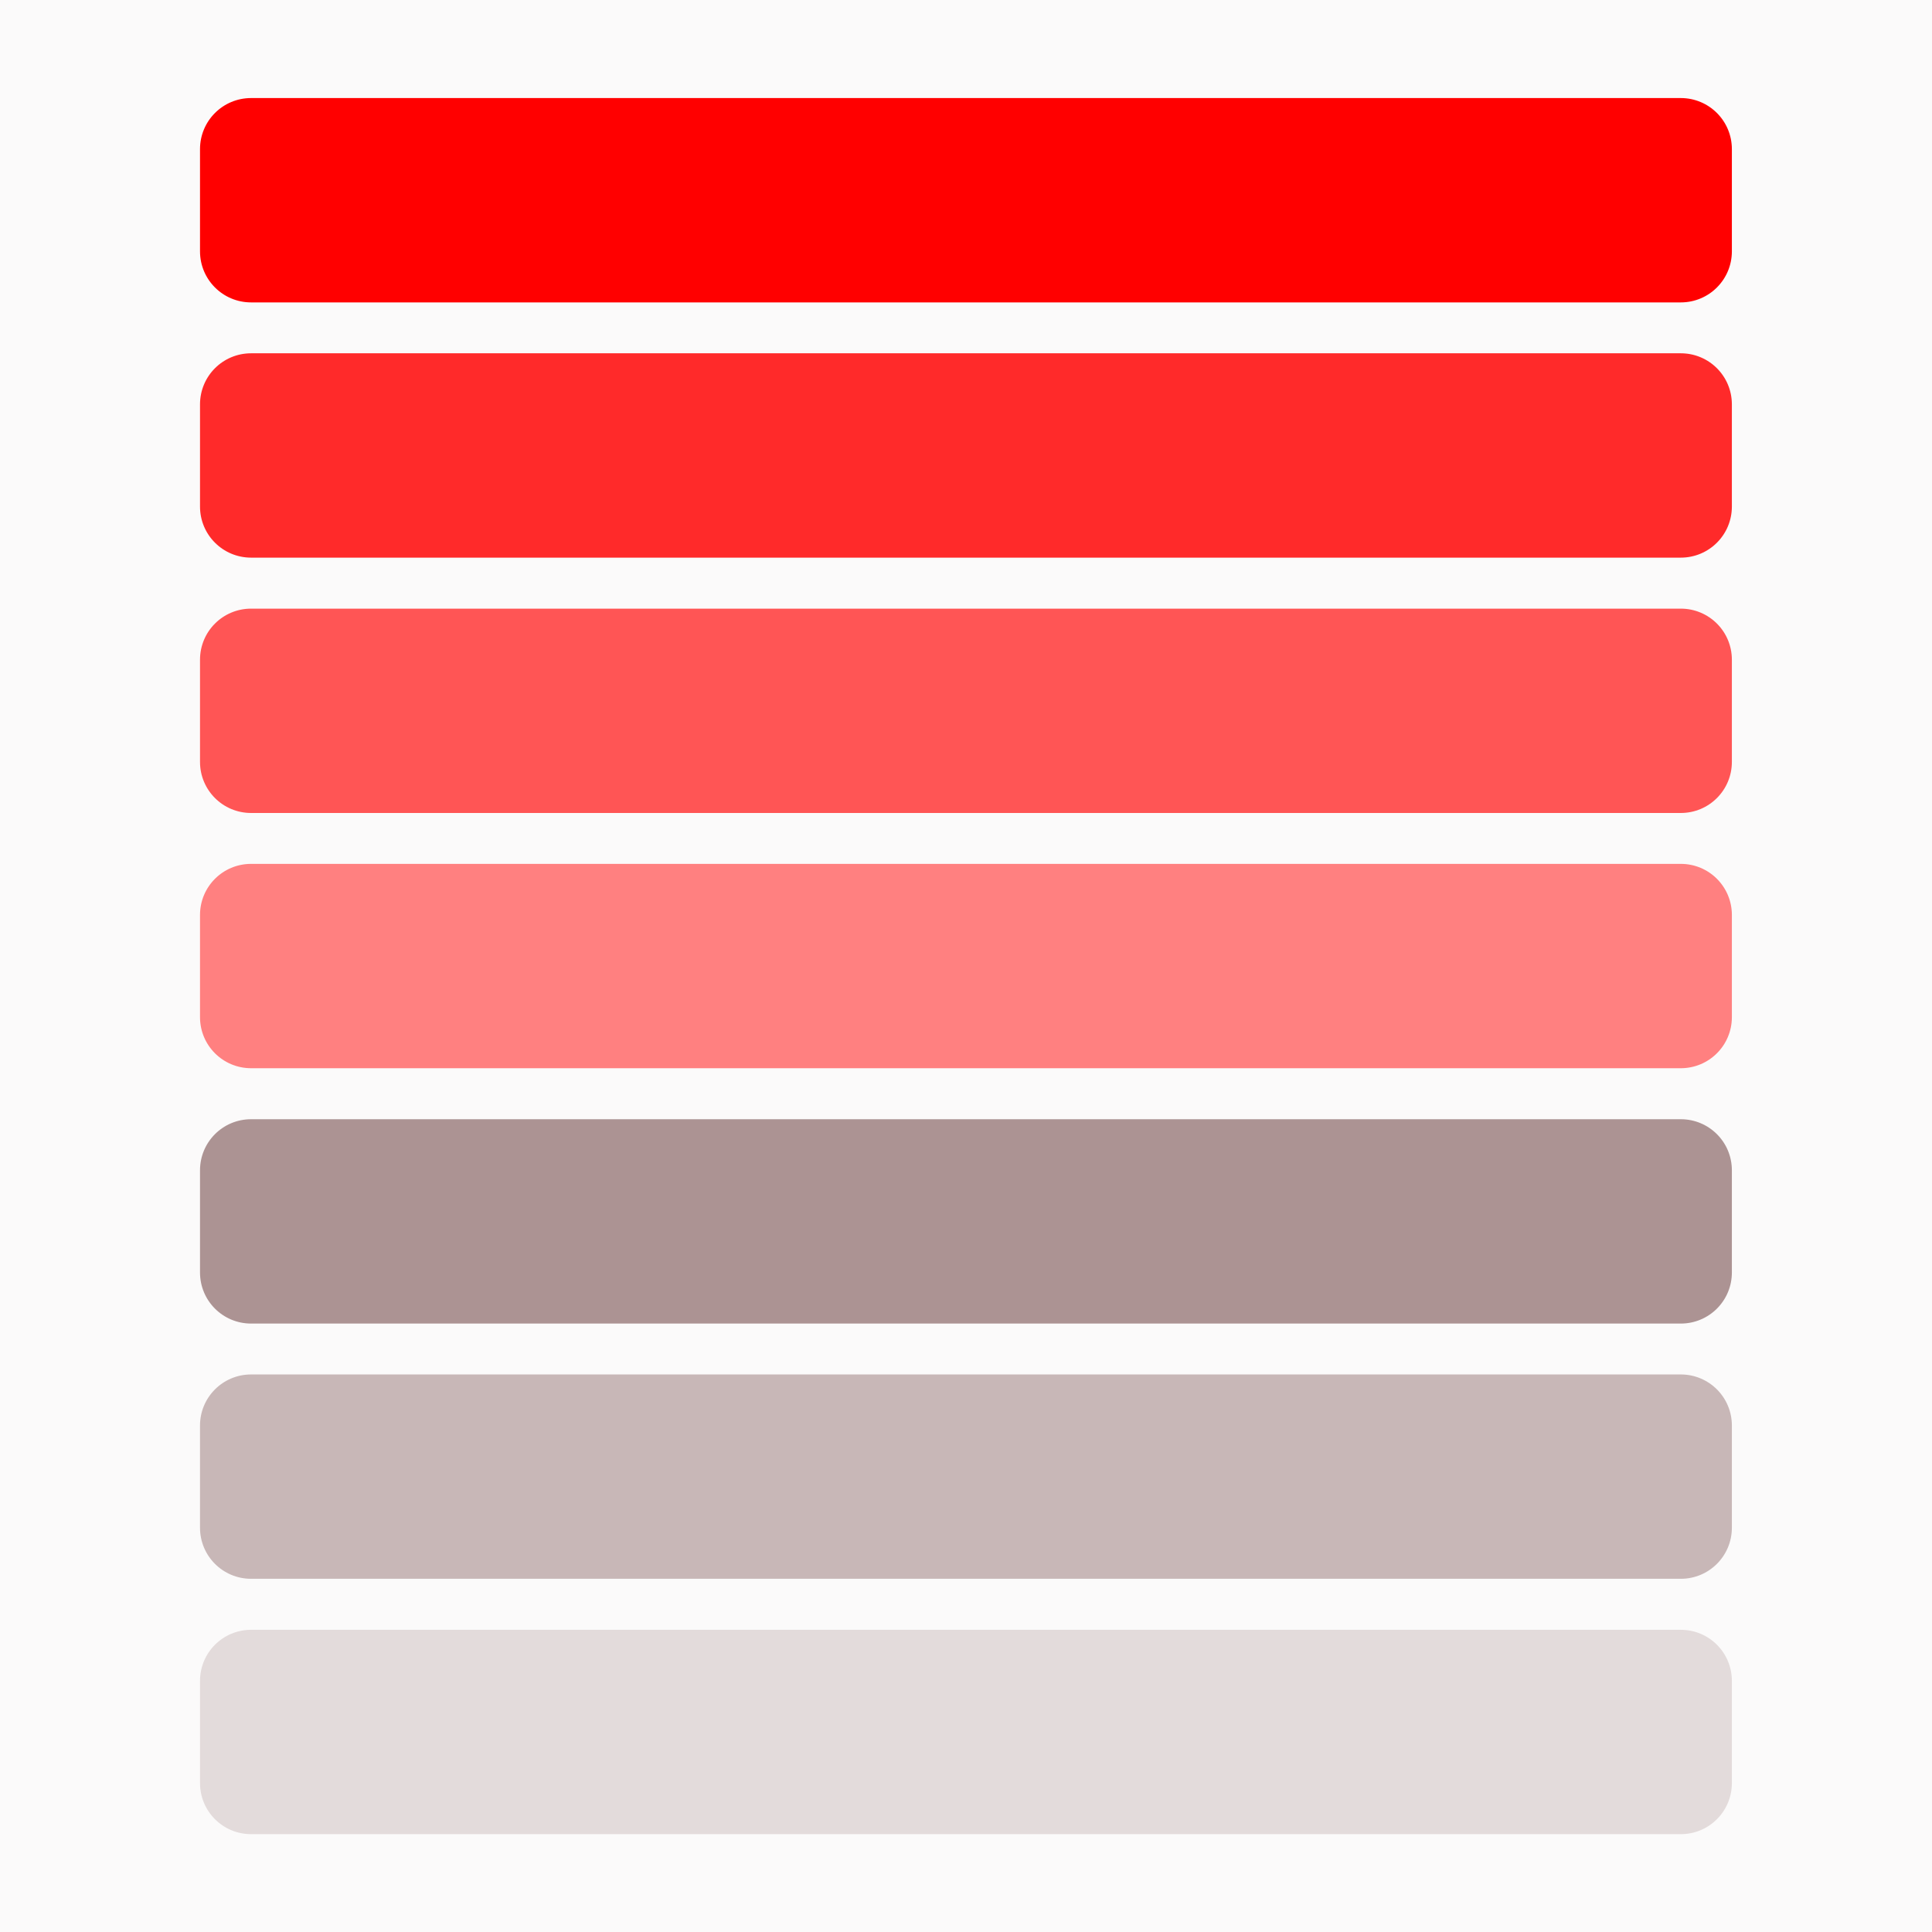
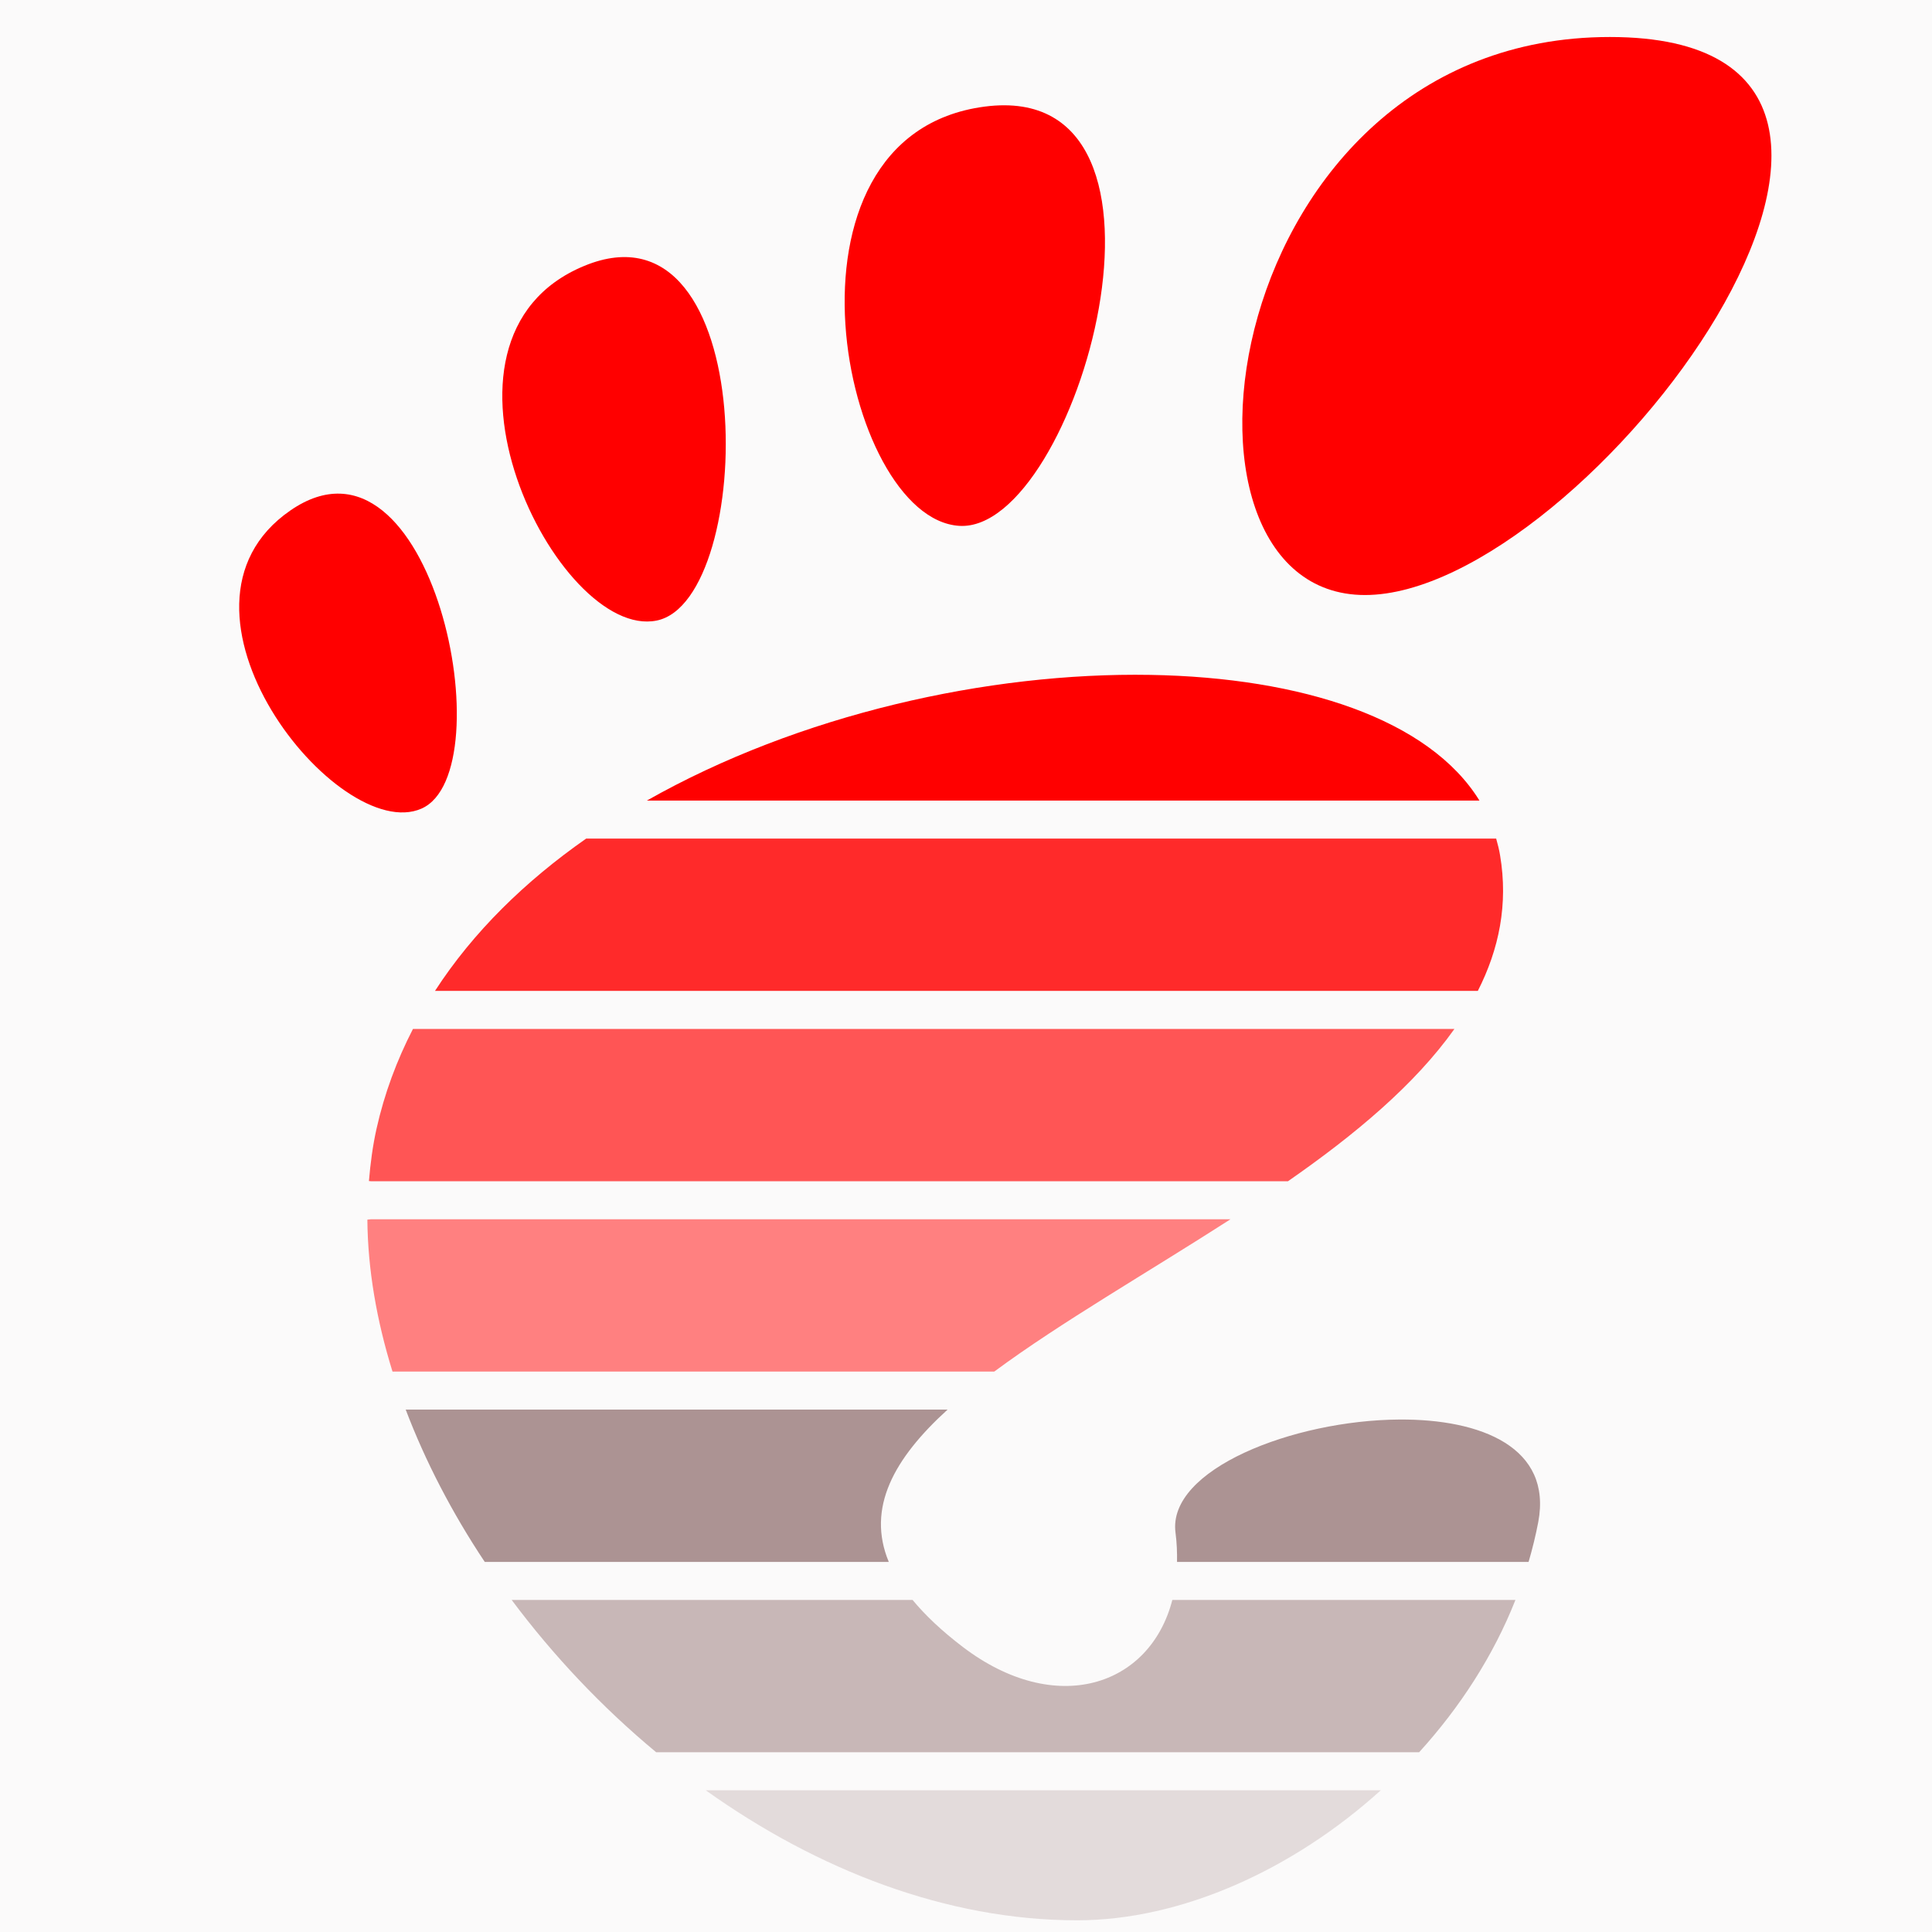
<svg xmlns="http://www.w3.org/2000/svg" width="64" height="64" viewBox="0 0 16.933 16.933" version="1.1" id="svg8">
  <defs id="defs2" />
  <g id="layer1" transform="translate(0,-280.0666)">
    <rect style="fill:#916f6f;fill-opacity:0.033;stroke-width:0.263" id="rect4588" width="65.594" height="18.557" x="-0.751" y="279.301" />
-     <path style="opacity:1;fill:#ff0000;fill-opacity:1;fill-rule:nonzero;stroke:none;stroke-width:0.895;stroke-linecap:round;stroke-linejoin:round;stroke-miterlimit:4;stroke-dasharray:none;stroke-dashoffset:0;stroke-opacity:1" d="m 2.201,280.926 h 12.53 c 0.248,0 0.448,0.2 0.448,0.448 v 0.895 c 0,0.248 -0.2,0.448 -0.448,0.448 H 2.201 c -0.248,0 -0.448,-0.2 -0.448,-0.448 v -0.895 c 0,-0.248 0.2,-0.448 0.448,-0.448 z" id="rect4502" />
-     <path style="opacity:1;fill:#ff2a2a;fill-opacity:1;fill-rule:nonzero;stroke:none;stroke-width:0.895;stroke-linecap:round;stroke-linejoin:round;stroke-miterlimit:4;stroke-dasharray:none;stroke-dashoffset:0;stroke-opacity:1" d="m 2.201,283.163 h 12.53 c 0.248,0 0.448,0.2 0.448,0.448 v 0.895 c 0,0.248 -0.2,0.448 -0.448,0.448 H 2.201 c -0.248,0 -0.448,-0.2 -0.448,-0.448 v -0.895 c 0,-0.248 0.2,-0.448 0.448,-0.448 z" id="rect4504" />
-     <path style="opacity:1;fill:#ff5555;fill-opacity:1;fill-rule:nonzero;stroke:none;stroke-width:0.895;stroke-linecap:round;stroke-linejoin:round;stroke-miterlimit:4;stroke-dasharray:none;stroke-dashoffset:0;stroke-opacity:1" d="m 2.201,285.401 h 12.53 c 0.248,0 0.448,0.2 0.448,0.448 v 0.895 c 0,0.248 -0.2,0.448 -0.448,0.448 H 2.201 c -0.248,0 -0.448,-0.2 -0.448,-0.448 v -0.895 c 0,-0.248 0.2,-0.448 0.448,-0.448 z" id="rect4506" />
-     <path style="opacity:1;fill:#ff8080;fill-opacity:1;fill-rule:nonzero;stroke:none;stroke-width:0.895;stroke-linecap:round;stroke-linejoin:round;stroke-miterlimit:4;stroke-dasharray:none;stroke-dashoffset:0;stroke-opacity:1" d="m 2.201,287.638 h 12.53 c 0.248,0 0.448,0.2 0.448,0.448 v 0.895 c 0,0.248 -0.2,0.448 -0.448,0.448 H 2.201 c -0.248,0 -0.448,-0.2 -0.448,-0.448 v -0.895 c 0,-0.248 0.2,-0.448 0.448,-0.448 z" id="rect4508" />
-     <path style="opacity:1;fill:#ac9393;fill-opacity:1;fill-rule:nonzero;stroke:none;stroke-width:0.895;stroke-linecap:round;stroke-linejoin:round;stroke-miterlimit:4;stroke-dasharray:none;stroke-dashoffset:0;stroke-opacity:1" d="m 2.201,289.876 h 12.53 c 0.248,0 0.448,0.2 0.448,0.448 v 0.895 c 0,0.248 -0.2,0.448 -0.448,0.448 H 2.201 c -0.248,0 -0.448,-0.2 -0.448,-0.448 v -0.895 c 0,-0.248 0.2,-0.448 0.448,-0.448 z" id="rect4510" />
-     <path style="opacity:1;fill:#c8b7b7;fill-opacity:1;fill-rule:nonzero;stroke:none;stroke-width:0.895;stroke-linecap:round;stroke-linejoin:round;stroke-miterlimit:4;stroke-dasharray:none;stroke-dashoffset:0;stroke-opacity:1" d="m 2.201,292.113 h 12.53 c 0.248,0 0.448,0.2 0.448,0.448 v 0.895 c 0,0.248 -0.2,0.448 -0.448,0.448 H 2.201 c -0.248,0 -0.448,-0.2 -0.448,-0.448 v -0.895 c 0,-0.248 0.2,-0.448 0.448,-0.448 z" id="rect4512" />
-     <path style="opacity:1;fill:#e3dbdb;fill-opacity:1;fill-rule:nonzero;stroke:none;stroke-width:0.895;stroke-linecap:round;stroke-linejoin:round;stroke-miterlimit:4;stroke-dasharray:none;stroke-dashoffset:0;stroke-opacity:1" d="m 2.201,294.351 h 12.53 c 0.248,0 0.448,0.2 0.448,0.448 v 0.895 c 0,0.248 -0.2,0.448 -0.448,0.448 H 2.201 c -0.248,0 -0.448,-0.2 -0.448,-0.448 v -0.895 c 0,-0.248 0.2,-0.448 0.448,-0.448 z" id="rect4514" />
-     <text xml:space="preserve" style="font-style:normal;font-weight:normal;font-size:11.281px;line-height:1.25;font-family:sans-serif;letter-spacing:0px;word-spacing:0px;fill:#000000;fill-opacity:1;stroke:none;stroke-width:0.282" x="17.698" y="292.34" id="text4586">
-       <tspan id="tspan4584" x="17.698" y="292.34" style="font-style:normal;font-variant:normal;font-weight:bold;font-stretch:normal;font-size:12.033px;font-family:'Roboto Condensed';-inkscape-font-specification:'Roboto Condensed,  Bold';fill:#916f6f;stroke-width:0.282">CPUFREQ</tspan>
+     <text xml:space="preserve" style="font-style:normal;font-weight:normal;font-size:11.281px;line-height:1.25;font-family:sans-serif;letter-spacing:0px;word-spacing:0px;fill:#000000;fill-opacity:1;stroke:none;stroke-width:0.282" x="17.169" y="294.986" id="text4586">
+       <tspan id="tspan4584" x="17.169" y="294.986" style="font-style:normal;font-variant:normal;font-weight:bold;font-stretch:normal;font-size:12.033px;font-family:'Roboto Condensed';-inkscape-font-specification:'Roboto Condensed,  Bold';fill:#916f6f;stroke-width:0.282">CPUFREQ</tspan>
    </text>
+     <g id="g4557" transform="matrix(0.7191226,0,0,0.7191226,1.983445,83.92951)">
+       <path id="rect4502" transform="matrix(0.2645833,0,0,0.2645833,0,280.0666)" d="M 42.562,3.416 C 35.1,3.29 26.38,5.236 19.373,9.205 H 57.725 C 55.413,5.456 49.544,3.534 42.562,3.416 Z" style="opacity:1;fill:#ff0000;fill-opacity:1;fill-rule:nonzero;stroke:none;stroke-width:3.657;stroke-linecap:round;stroke-linejoin:round;stroke-miterlimit:4;stroke-dasharray:none;stroke-dashoffset:0;stroke-opacity:1" />
+       <path id="rect4504" transform="matrix(0.2645833,0,0,0.2645833,0,280.0666)" d="m 16.576,10.957 c -2.802,1.96 -5.204,4.298 -6.963,7.016 H 57.65 c 0.977,-1.922 1.405,-3.99 1.025,-6.246 -0.044,-0.264 -0.108,-0.518 -0.18,-0.77 z" style="opacity:1;fill:#ff2a2a;fill-opacity:1;fill-rule:nonzero;stroke:none;stroke-width:3.657;stroke-linecap:round;stroke-linejoin:round;stroke-miterlimit:4;stroke-dasharray:none;stroke-dashoffset:0;stroke-opacity:1" />
+       <path id="rect4506" transform="matrix(0.2645833,0,0,0.2645833,0,280.0666)" d="m 8.598,19.725 c -0.741,1.439 -1.314,2.968 -1.678,4.596 -0.176,0.788 -0.282,1.595 -0.35,2.41 0.034,0.002 0.067,0.01 0.102,0.01 h 42.232 c 3.081,-2.14 5.843,-4.446 7.668,-7.016 z" style="opacity:1;fill:#ff5555;fill-opacity:1;fill-rule:nonzero;stroke:none;stroke-width:3.657;stroke-linecap:round;stroke-linejoin:round;stroke-miterlimit:4;stroke-dasharray:none;stroke-dashoffset:0;stroke-opacity:1" />
+       <path id="rect4508" transform="matrix(0.2645833,0,0,0.2645833,0,280.0666)" d="m 6.672,28.492 c -0.06,0 -0.116,0.013 -0.174,0.018 0.019,2.288 0.427,4.646 1.158,6.998 H 35.375 c 3.059,-2.264 7.048,-4.55 10.881,-7.016 z" style="opacity:1;fill:#ff8080;fill-opacity:1;fill-rule:nonzero;stroke:none;stroke-width:3.657;stroke-linecap:round;stroke-linejoin:round;stroke-miterlimit:4;stroke-dasharray:none;stroke-dashoffset:0;stroke-opacity:1" />
+       <path id="rect4510" transform="matrix(0.2645833,0,0,0.2645833,0,280.0666)" d="m 8.264,37.26 c 0.91,2.394 2.139,4.759 3.641,7.016 h 18.611 c -1.034,-2.489 0.24,-4.77 2.709,-7.016 z M 54.031,37.717 c -4.886,0.033 -10.688,2.299 -10.307,5.209 0.062,0.471 0.077,0.917 0.07,1.35 H 59.988 C 60.165,43.671 60.316,43.059 60.434,42.438 61.08,39.017 57.832,37.691 54.031,37.717 Z" style="opacity:1;fill:#ac9393;fill-opacity:1;fill-rule:nonzero;stroke:none;stroke-width:3.657;stroke-linecap:round;stroke-linejoin:round;stroke-miterlimit:4;stroke-dasharray:none;stroke-dashoffset:0;stroke-opacity:1" />
+       <path id="rect4512" transform="matrix(0.2645833,0,0,0.2645833,0,280.0666)" d="m 13.145,46.027 c 1.913,2.563 4.161,4.945 6.656,7.016 h 35.146 c 1.871,-2.059 3.414,-4.43 4.436,-7.016 H 43.578 c -1.029,3.992 -5.378,5.42 -9.654,2.164 -0.974,-0.742 -1.732,-1.462 -2.312,-2.164 z" style="opacity:1;fill:#c8b7b7;fill-opacity:1;fill-rule:nonzero;stroke:none;stroke-width:3.657;stroke-linecap:round;stroke-linejoin:round;stroke-miterlimit:4;stroke-dasharray:none;stroke-dashoffset:0;stroke-opacity:1" />
+       <path id="rect4514" transform="matrix(0.2645833,0,0,0.2645833,0,280.0666)" d="m 22.084,54.795 c 5.136,3.66 11.078,5.99 17.109,5.99 4.768,0 9.914,-2.304 13.988,-5.99 z" style="opacity:1;fill:#e3dbdb;fill-opacity:1;fill-rule:nonzero;stroke:none;stroke-width:3.657;stroke-linecap:round;stroke-linejoin:round;stroke-miterlimit:4;stroke-dasharray:none;stroke-dashoffset:0;stroke-opacity:1" />
+       <path id="path15047" style="fill:#ff0000;fill-opacity:1;fill-rule:nonzero;stroke:none;stroke-width:0.194;stroke-miterlimit:4" d="m 16.863,273.196 c -4.775,0 -5.671,6.801 -2.985,6.801 2.686,0 7.76,-6.801 2.985,-6.801 z" />
+       <path id="path15049" style="fill:#ff0000;fill-opacity:1;fill-rule:nonzero;stroke:none;stroke-width:0.194;stroke-miterlimit:4" d="m 8.934,279.154 c 1.43,0.087 3,-5.458 0.311,-5.11 -2.687,0.349 -1.742,5.022 -0.311,5.11 z" />
+       <path id="path15051" style="fill:#ff0000;fill-opacity:1;fill-rule:nonzero;stroke:none;stroke-width:0.194;stroke-miterlimit:4" d="m 2.379,282.6 c 1.017,-0.448 0.131,-4.828 -1.599,-3.633 -1.729,1.195 0.582,4.081 1.599,3.633 z" />
+       <path id="path15053" style="fill:#ff0000;fill-opacity:1;fill-rule:nonzero;stroke:none;stroke-width:0.194;stroke-miterlimit:4" d="m 5.246,280.308 c 1.211,-0.247 1.277,-5.214 -0.882,-4.323 -2.16,0.891 -0.328,4.57 0.882,4.323 z" />
+     </g>
  </g>
</svg>
